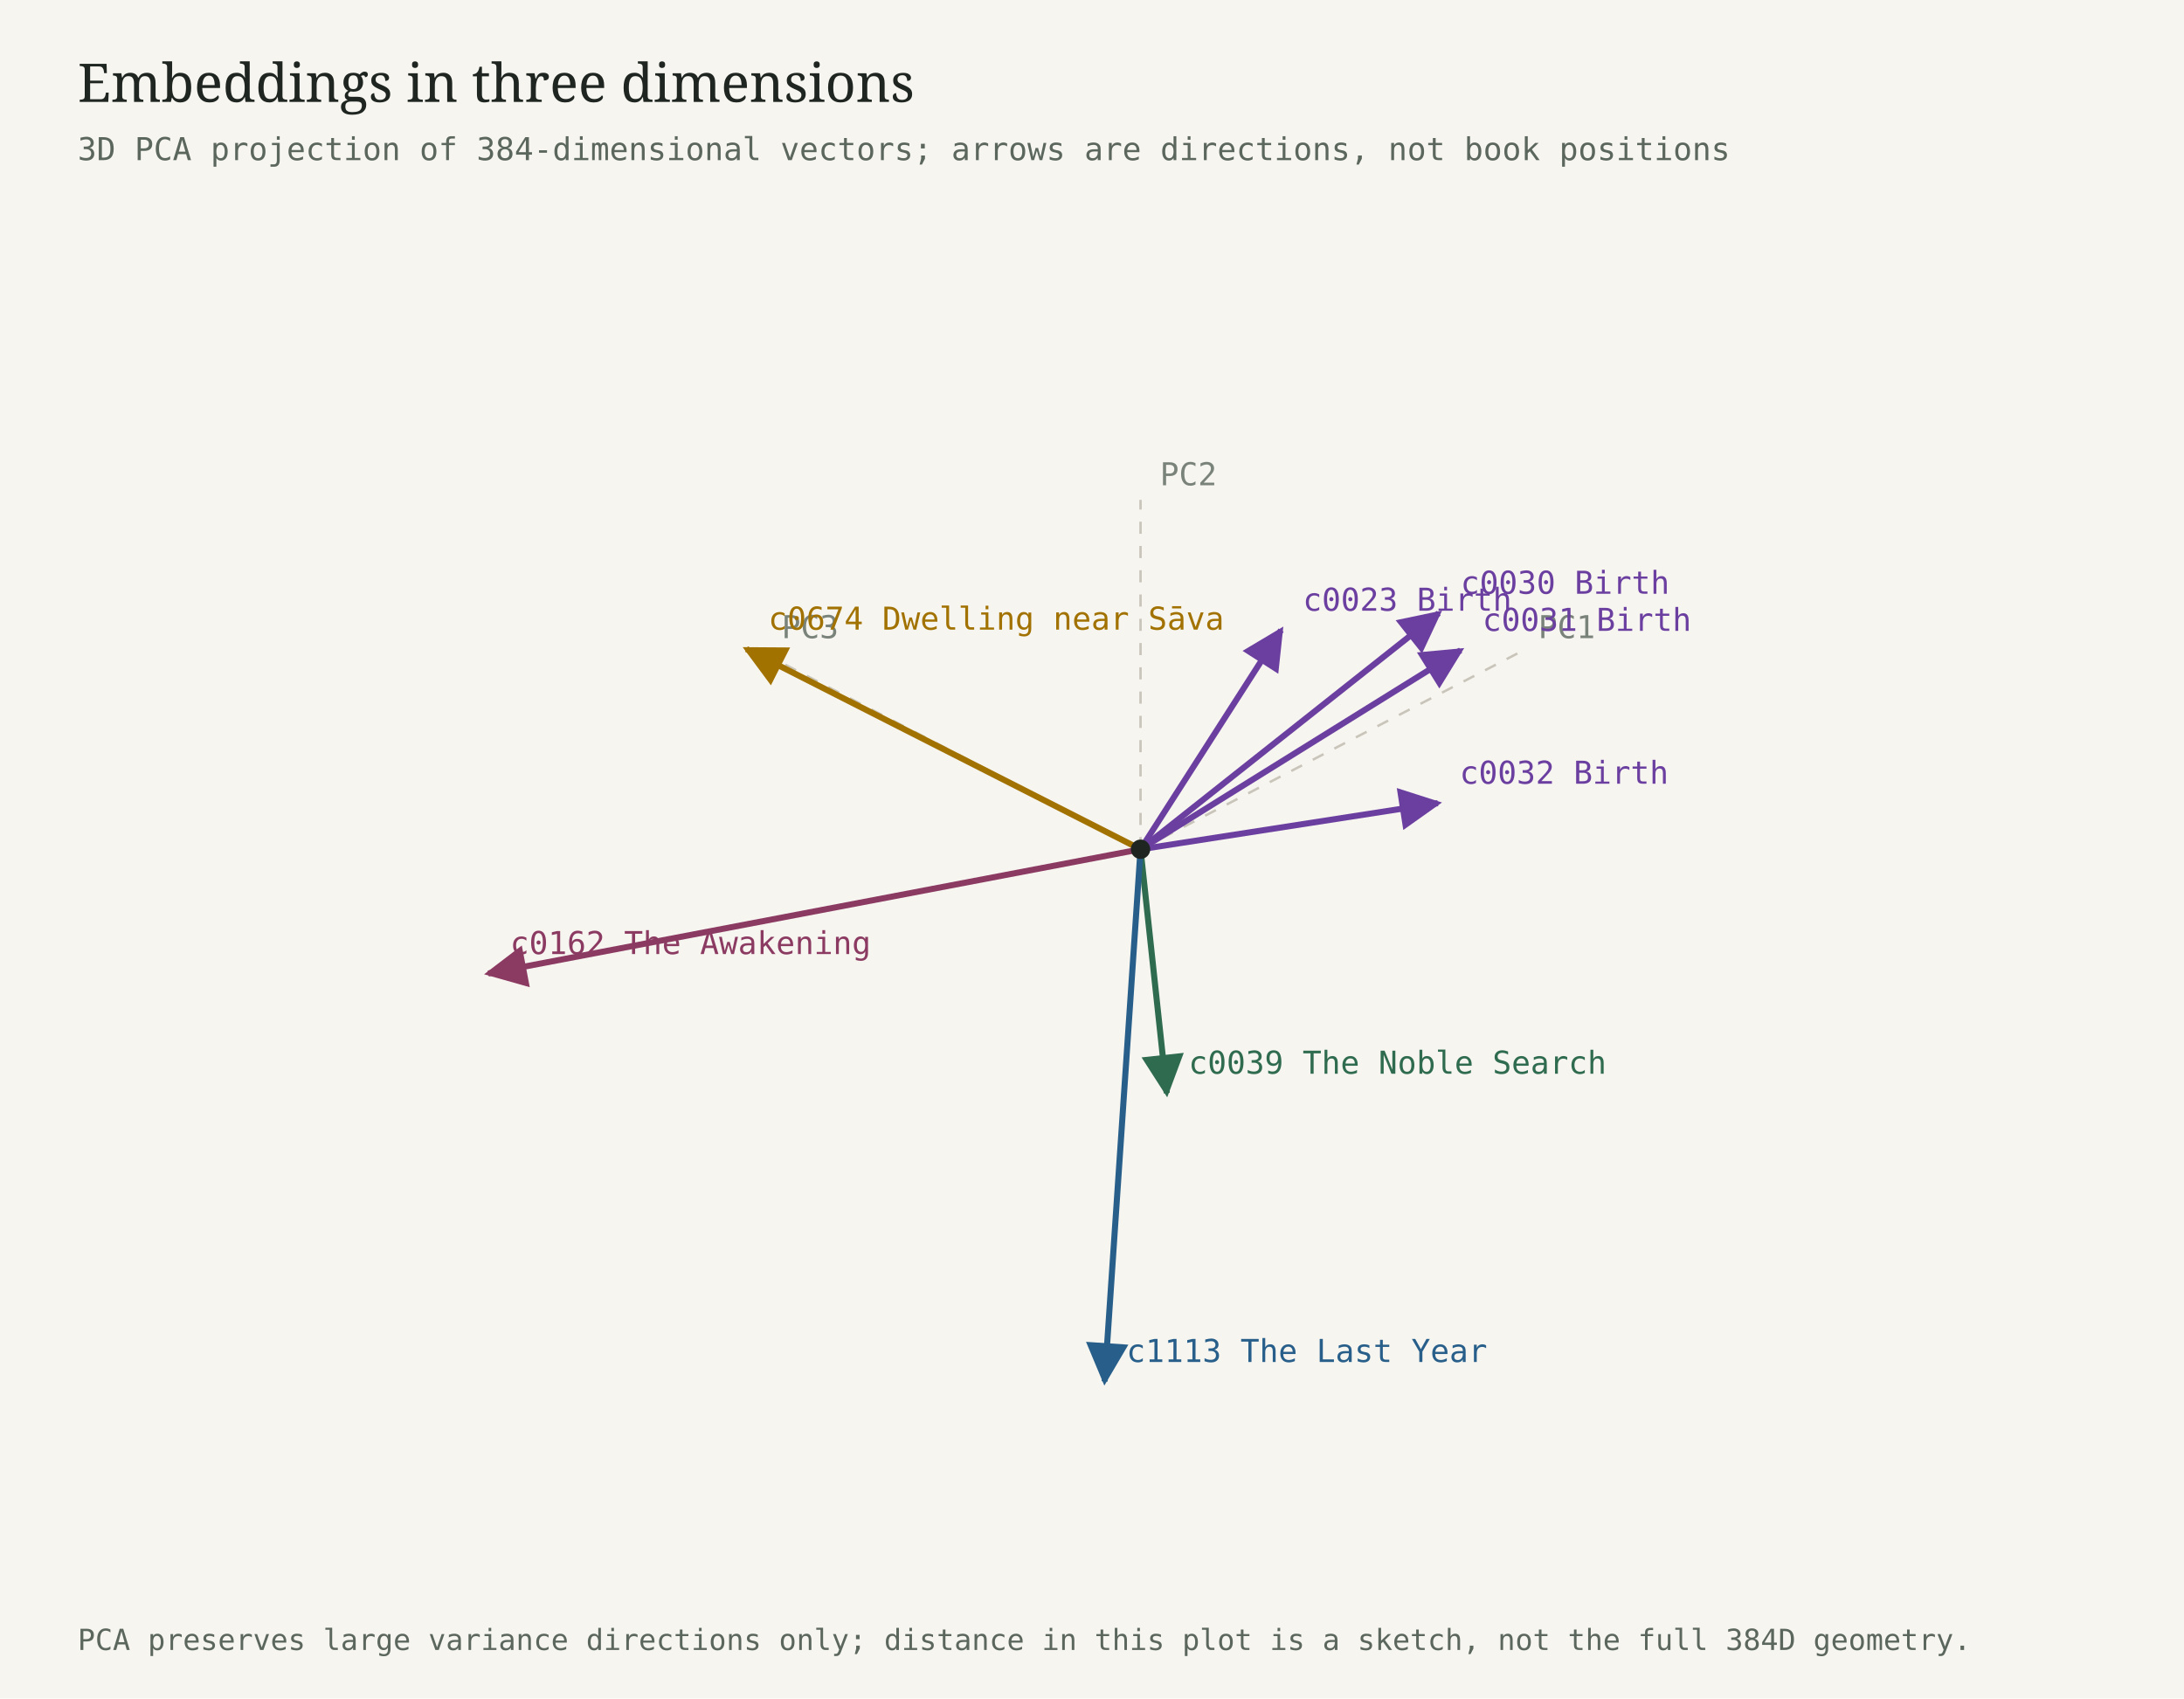
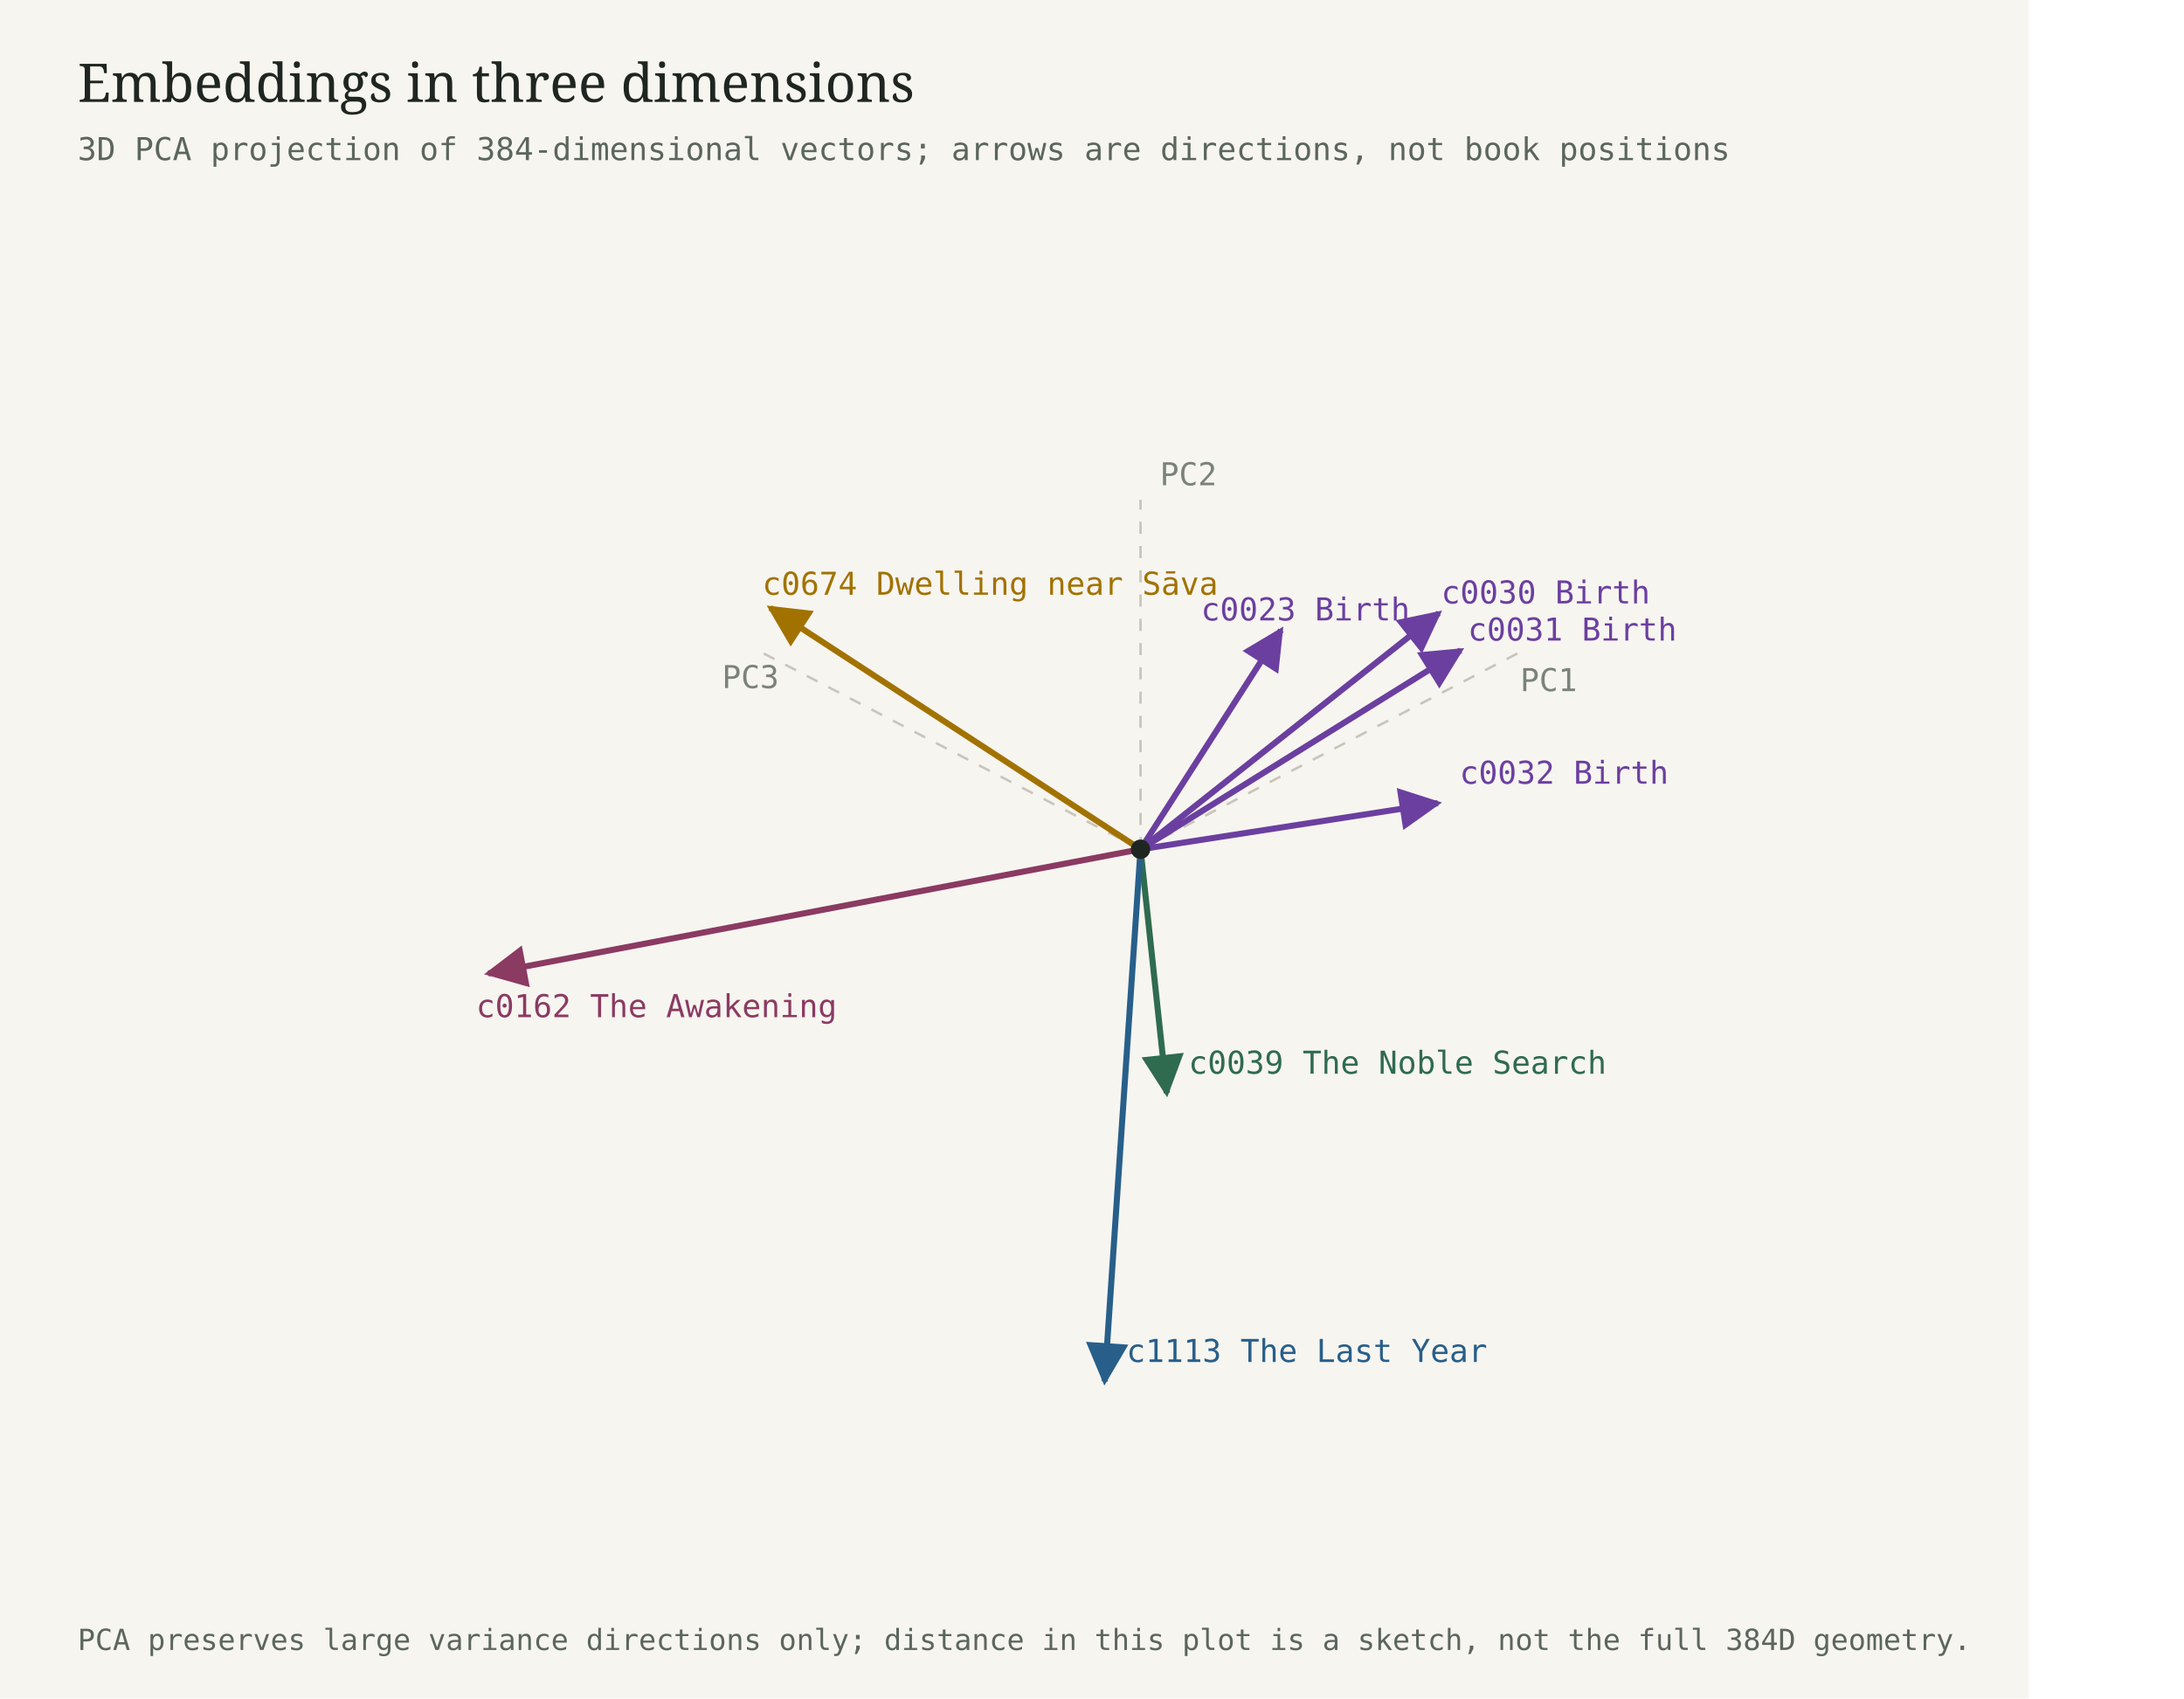
- <svg xmlns="http://www.w3.org/2000/svg" viewBox="0 0 900 700" width="900" height="700">
-   <rect width="900" height="700" fill="#f7f5f0" />
-   <text x="32" y="42" font-family="Georgia,serif" font-size="22" fill="#1f2621">Embeddings in three dimensions</text>
-   <text x="32" y="66" font-family="monospace" font-size="13" fill="#5b665d">3D PCA projection of 384-dimensional vectors; arrows are directions, not book positions</text>
-   <defs>
+ <svg xmlns="http://www.w3.org/2000/svg" viewBox="0 0 900 700" width="900" height="700" version="1.1" id="svg17">
+   <rect width="900" height="700" fill="#f7f5f0" id="rect1" x="-64.002" y="0" />
+   <text x="32" y="42" font-family="Georgia,serif" font-size="22" fill="#1f2621" id="text1">Embeddings in three dimensions</text>
+   <text x="32" y="66" font-family="monospace" font-size="13" fill="#5b665d" id="text2">3D PCA projection of 384-dimensional vectors; arrows are directions, not book positions</text>
+   <defs id="defs2">
    <marker id="arrow0" viewBox="0 0 10 10" refX="9" refY="5" markerWidth="7" markerHeight="7" orient="auto-start-reverse">
-       <path d="M 0 0 L 10 5 L 0 10 z" fill="#2f6b4f" />
+       <path d="M 0 0 L 10 5 L 0 10 z" fill="#2f6b4f" id="path2" />
    </marker>
  </defs>
-   <defs>
+   <defs id="defs3">
    <marker id="arrow1" viewBox="0 0 10 10" refX="9" refY="5" markerWidth="7" markerHeight="7" orient="auto-start-reverse">
-       <path d="M 0 0 L 10 5 L 0 10 z" fill="#8b3a62" />
+       <path d="M 0 0 L 10 5 L 0 10 z" fill="#8b3a62" id="path3" />
    </marker>
  </defs>
-   <defs>
+   <defs id="defs4">
    <marker id="arrow2" viewBox="0 0 10 10" refX="9" refY="5" markerWidth="7" markerHeight="7" orient="auto-start-reverse">
-       <path d="M 0 0 L 10 5 L 0 10 z" fill="#a27200" />
+       <path d="M 0 0 L 10 5 L 0 10 z" fill="#a27200" id="path4" />
    </marker>
  </defs>
-   <defs>
+   <defs id="defs5">
    <marker id="arrow3" viewBox="0 0 10 10" refX="9" refY="5" markerWidth="7" markerHeight="7" orient="auto-start-reverse">
-       <path d="M 0 0 L 10 5 L 0 10 z" fill="#285f8a" />
+       <path d="M 0 0 L 10 5 L 0 10 z" fill="#285f8a" id="path5" />
    </marker>
  </defs>
-   <defs>
+   <defs id="defs6">
    <marker id="arrow4" viewBox="0 0 10 10" refX="9" refY="5" markerWidth="7" markerHeight="7" orient="auto-start-reverse">
-       <path d="M 0 0 L 10 5 L 0 10 z" fill="#6b3fa0" />
+       <path d="M 0 0 L 10 5 L 0 10 z" fill="#6b3fa0" id="path6" />
    </marker>
  </defs>
-   <line x1="470" y1="350" x2="625.9" y2="269.0" stroke="#c9c5ba" stroke-dasharray="5 5" />
-   <text x="633.9" y="263.0" font-family="monospace" font-size="13" fill="#7a837a">PC1</text>
-   <line x1="470" y1="350" x2="470.0" y2="206.0" stroke="#c9c5ba" stroke-dasharray="5 5" />
-   <text x="478.0" y="200.0" font-family="monospace" font-size="13" fill="#7a837a">PC2</text>
-   <line x1="470" y1="350" x2="314.1" y2="269.0" stroke="#c9c5ba" stroke-dasharray="5 5" />
-   <text x="322.1" y="263.0" font-family="monospace" font-size="13" fill="#7a837a">PC3</text>
-   <line x1="470" y1="350" x2="480.8" y2="450.5" stroke="#2f6b4f" stroke-width="2.5" marker-end="url(#arrow0)" />
-   <text x="489.8" y="442.5" text-anchor="start" font-family="monospace" font-size="13" fill="#2f6b4f">c0039 The Noble Search</text>
-   <line x1="470" y1="350" x2="201.2" y2="401.2" stroke="#8b3a62" stroke-width="2.5" marker-end="url(#arrow1)" />
-   <text x="210.2" y="393.2" text-anchor="start" font-family="monospace" font-size="13" fill="#8b3a62">c0162 The Awakening</text>
-   <line x1="470" y1="350" x2="307.6" y2="267.5" stroke="#a27200" stroke-width="2.5" marker-end="url(#arrow2)" />
-   <text x="316.6" y="259.5" text-anchor="start" font-family="monospace" font-size="13" fill="#a27200">c0674 Dwelling near Sāva</text>
-   <line x1="470" y1="350" x2="455.2" y2="569.3" stroke="#285f8a" stroke-width="2.5" marker-end="url(#arrow3)" />
-   <text x="464.2" y="561.3" text-anchor="start" font-family="monospace" font-size="13" fill="#285f8a">c1113 The Last Year</text>
-   <line x1="470" y1="350" x2="592.9" y2="252.7" stroke="#6b3fa0" stroke-width="2.5" marker-end="url(#arrow4)" />
-   <text x="601.9" y="244.7" text-anchor="start" font-family="monospace" font-size="13" fill="#6b3fa0">c0030 Birth</text>
-   <line x1="470" y1="350" x2="592.5" y2="331.0" stroke="#6b3fa0" stroke-width="2.5" marker-end="url(#arrow4)" />
-   <text x="601.5" y="323.0" text-anchor="start" font-family="monospace" font-size="13" fill="#6b3fa0">c0032 Birth</text>
-   <line x1="470" y1="350" x2="527.9" y2="259.7" stroke="#6b3fa0" stroke-width="2.5" marker-end="url(#arrow4)" />
-   <text x="536.9" y="251.7" text-anchor="start" font-family="monospace" font-size="13" fill="#6b3fa0">c0023 Birth</text>
-   <line x1="470" y1="350" x2="601.9" y2="268.0" stroke="#6b3fa0" stroke-width="2.5" marker-end="url(#arrow4)" />
-   <text x="610.9" y="260.0" text-anchor="start" font-family="monospace" font-size="13" fill="#6b3fa0">c0031 Birth</text>
-   <circle cx="470" cy="350" r="4" fill="#1f2621" />
-   <text x="32" y="680" font-family="monospace" font-size="12" fill="#5b665d">PCA preserves large variance directions only; distance in this plot is a sketch, not the full 384D geometry.</text>
+   <line x1="470" y1="350" x2="625.9" y2="269.0" stroke="#c9c5ba" stroke-dasharray="5 5" id="line6" />
+   <text x="626.458" y="284.83" font-family="monospace" font-size="13px" fill="#7a837a" id="text6">PC1</text>
+   <line x1="470" y1="350" x2="470.0" y2="206.0" stroke="#c9c5ba" stroke-dasharray="5 5" id="line7" />
+   <text x="478.0" y="200.0" font-family="monospace" font-size="13" fill="#7a837a" id="text7">PC2</text>
+   <line x1="470" y1="350" x2="314.1" y2="269.0" stroke="#c9c5ba" stroke-dasharray="5 5" id="line8" />
+   <text x="297.541" y="283.59" font-family="monospace" font-size="13px" fill="#7a837a" id="text8">PC3</text>
+   <line x1="470" y1="350" x2="480.8" y2="450.5" stroke="#2f6b4f" stroke-width="2.5" marker-end="url(#arrow0)" id="line9" />
+   <text x="489.8" y="442.5" text-anchor="start" font-family="monospace" font-size="13" fill="#2f6b4f" id="text9">c0039 The Noble Search</text>
+   <line x1="470" y1="350" x2="201.2" y2="401.2" stroke="#8b3a62" stroke-width="2.5" marker-end="url(#arrow1)" id="line10" />
+   <text x="196.2" y="419.2" text-anchor="start" font-family="monospace" font-size="13px" fill="#8b3a62" id="text10">c0162 The Awakening</text>
+   <line x1="469.992" y1="350.008" x2="317.401" y2="250.529" stroke="#a27200" stroke-width="2.5" marker-end="url(#arrow2)" id="line11" />
+   <text x="314.119" y="245.112" text-anchor="start" font-family="monospace" font-size="13px" fill="#a27200" id="text11">c0674 Dwelling near Sāva</text>
+   <line x1="470" y1="350" x2="455.2" y2="569.3" stroke="#285f8a" stroke-width="2.5" marker-end="url(#arrow3)" id="line12" />
+   <text x="464.2" y="561.3" text-anchor="start" font-family="monospace" font-size="13" fill="#285f8a" id="text12">c1113 The Last Year</text>
+   <line x1="470" y1="350" x2="592.9" y2="252.7" stroke="#6b3fa0" stroke-width="2.5" marker-end="url(#arrow4)" id="line13" />
+   <text x="593.9" y="248.7" text-anchor="start" font-family="monospace" font-size="13px" fill="#6b3fa0" id="text13">c0030 Birth</text>
+   <line x1="470" y1="350" x2="592.5" y2="331.0" stroke="#6b3fa0" stroke-width="2.5" marker-end="url(#arrow4)" id="line14" />
+   <text x="601.5" y="323.0" text-anchor="start" font-family="monospace" font-size="13" fill="#6b3fa0" id="text14">c0032 Birth</text>
+   <line x1="470" y1="350" x2="527.9" y2="259.7" stroke="#6b3fa0" stroke-width="2.5" marker-end="url(#arrow4)" id="line15" />
+   <text x="494.9" y="255.7" text-anchor="start" font-family="monospace" font-size="13px" fill="#6b3fa0" id="text15">c0023 Birth</text>
+   <line x1="470" y1="350" x2="601.9" y2="268.0" stroke="#6b3fa0" stroke-width="2.5" marker-end="url(#arrow4)" id="line16" />
+   <text x="604.9" y="264" text-anchor="start" font-family="monospace" font-size="13px" fill="#6b3fa0" id="text16">c0031 Birth</text>
+   <circle cx="470" cy="350" r="4" fill="#1f2621" id="circle16" />
+   <text x="32" y="680" font-family="monospace" font-size="12" fill="#5b665d" id="text17">PCA preserves large variance directions only; distance in this plot is a sketch, not the full 384D geometry.</text>
</svg>
